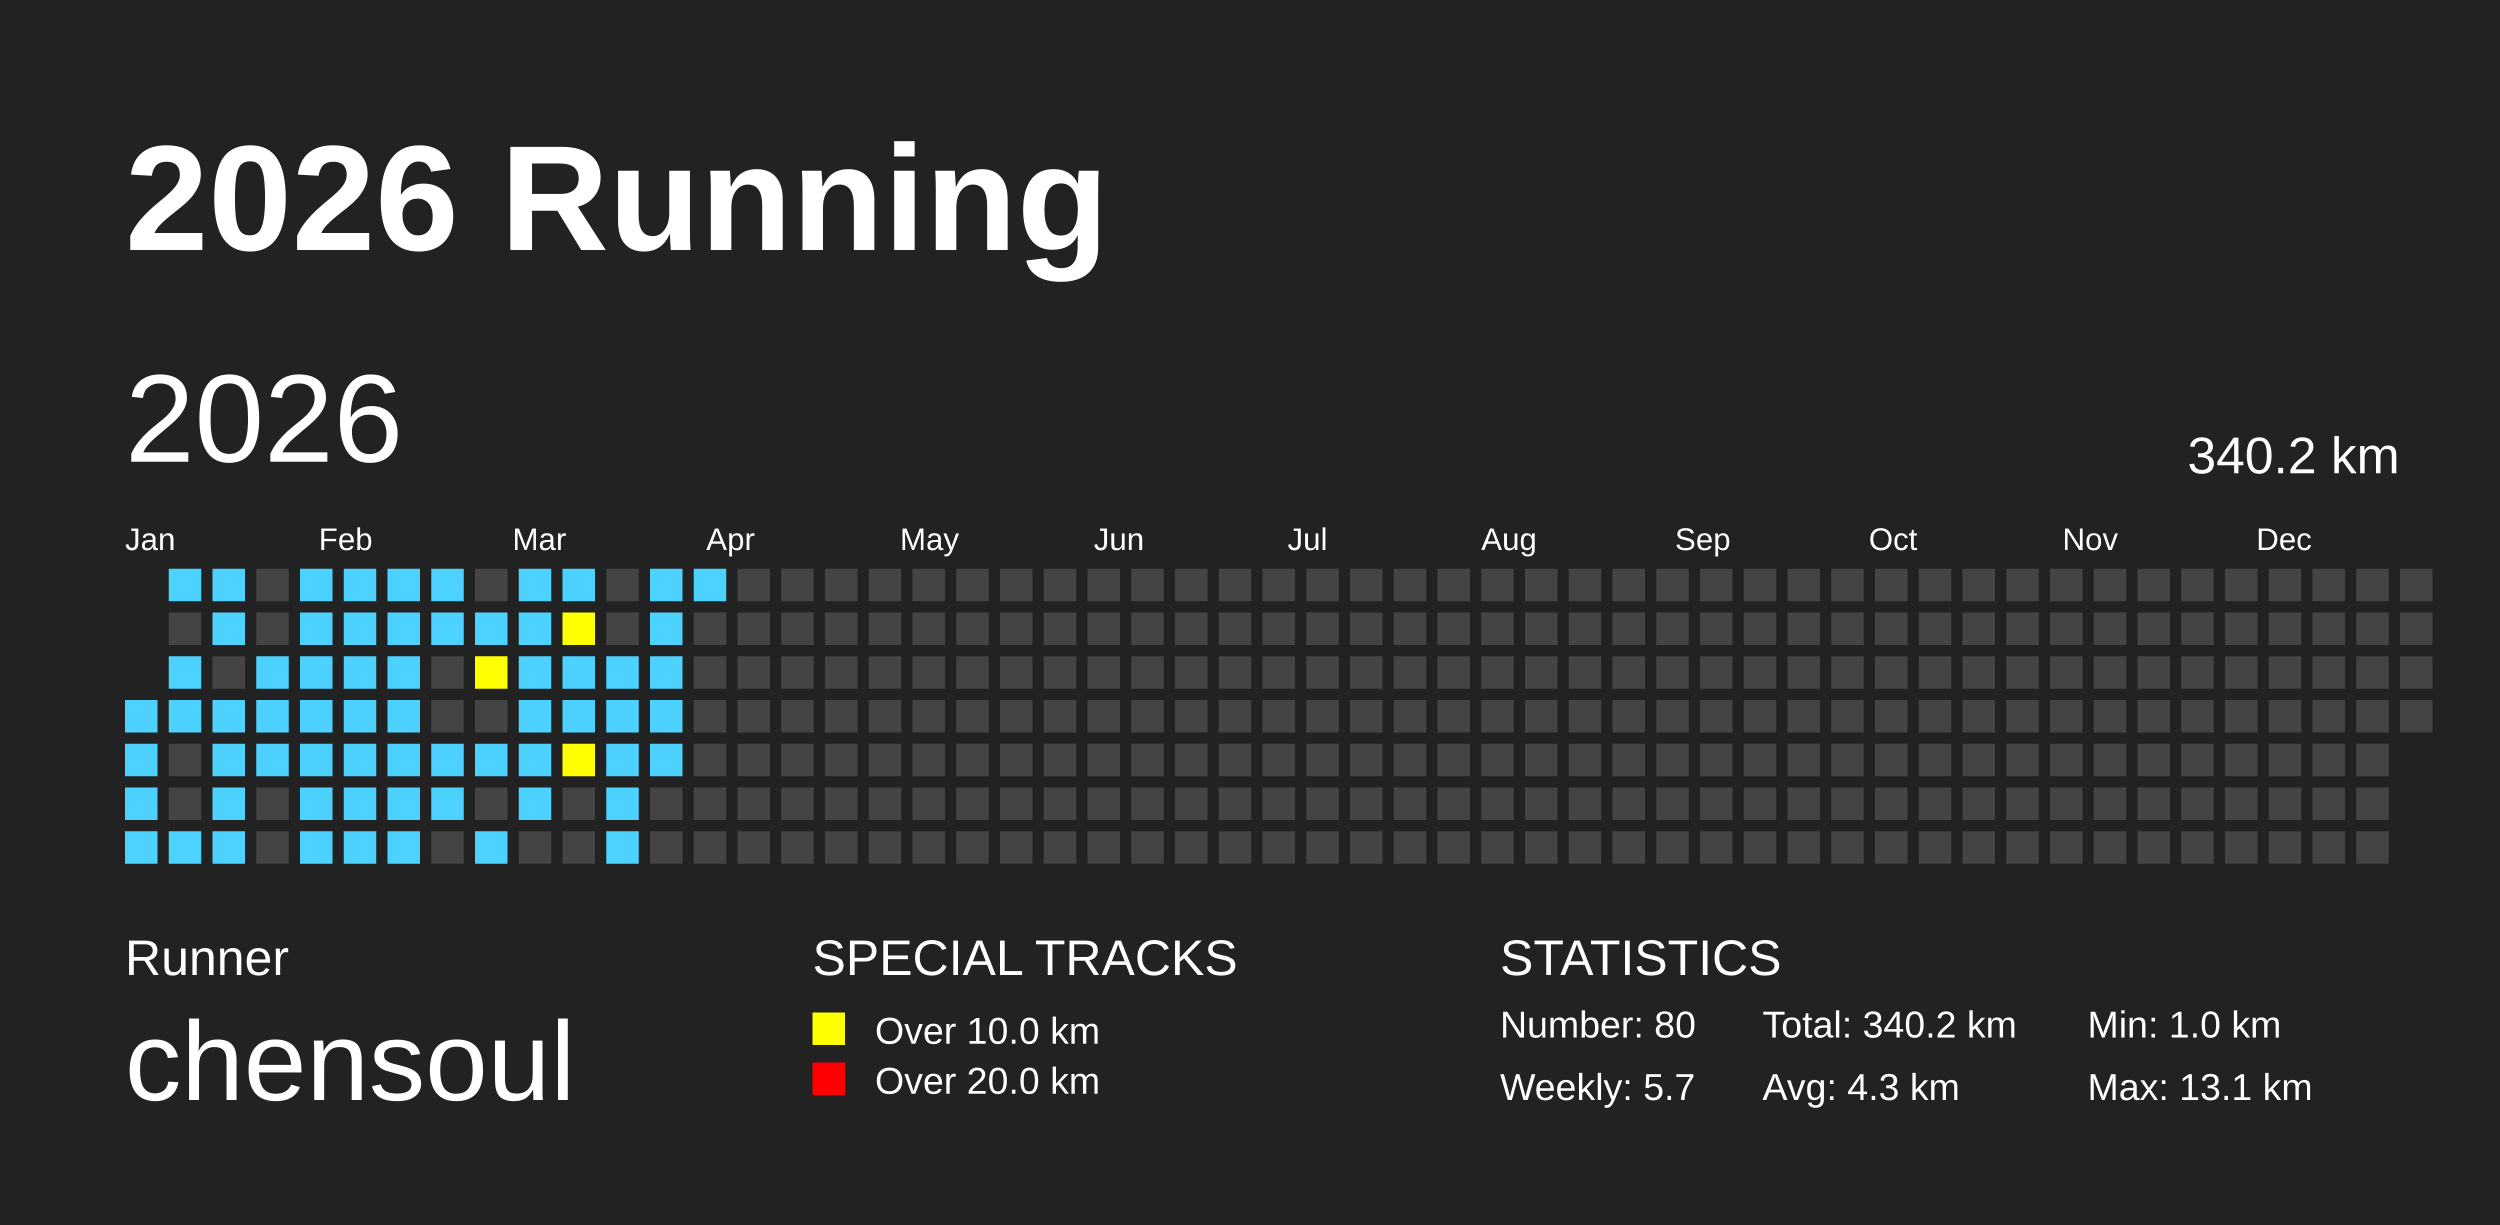
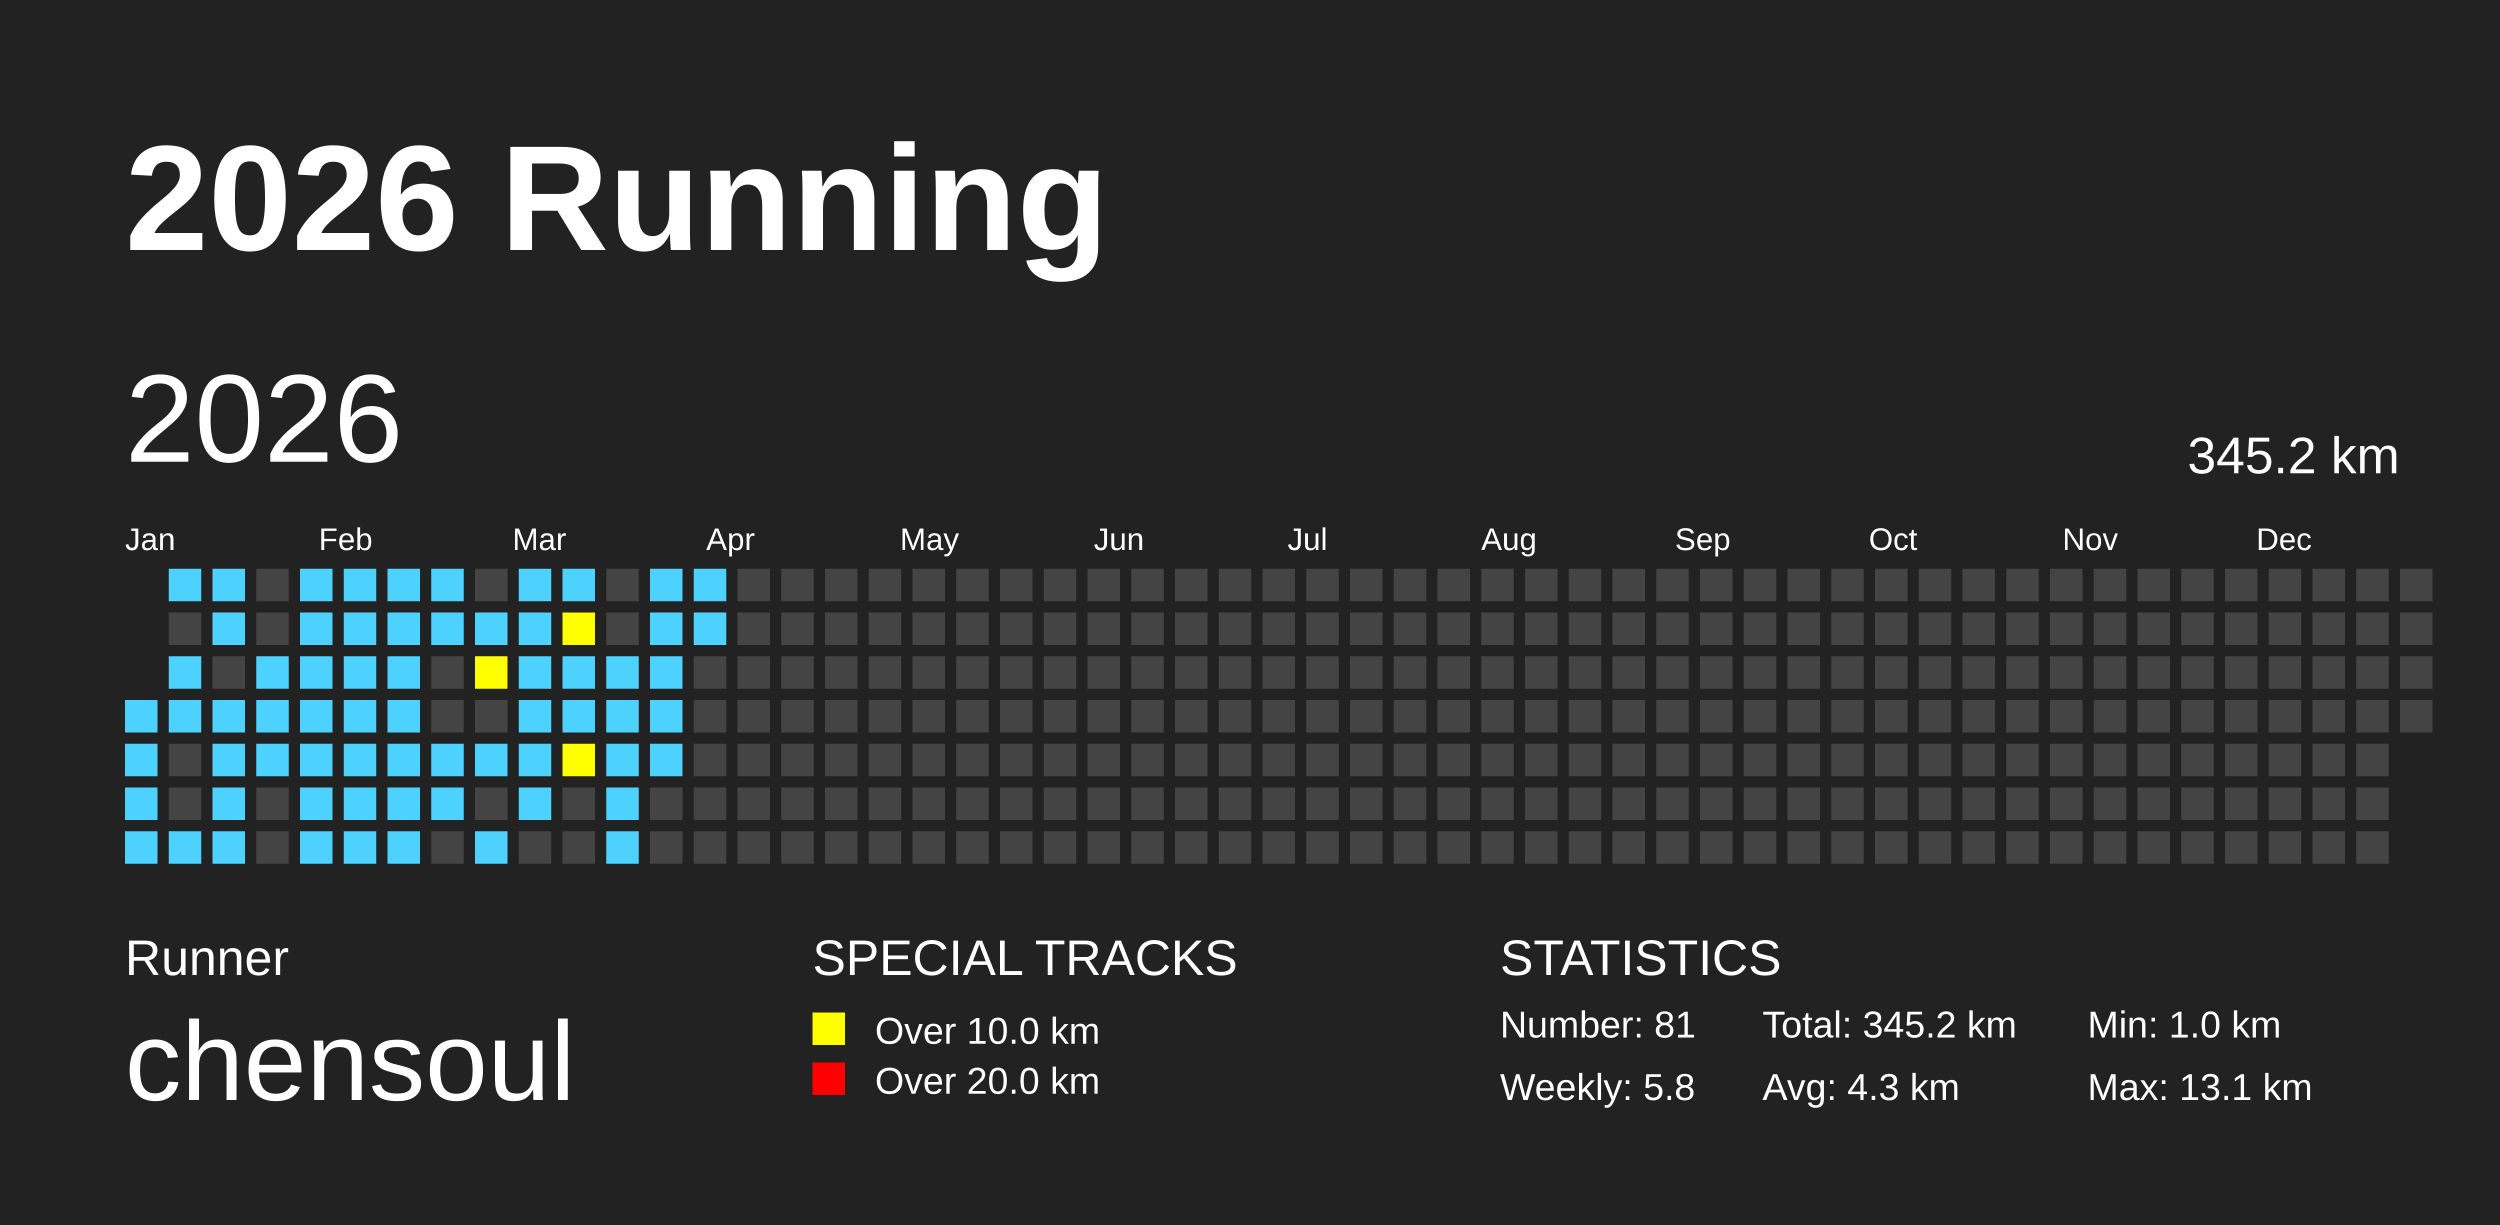
<svg xmlns="http://www.w3.org/2000/svg" baseProfile="full" height="98mm" version="1.1" viewBox="0,0,200,98" width="200mm">
  <defs />
  <rect fill="#222222" height="98" width="200" x="0" y="0" />
  <text fill="#FFFFFF" style="font-size:12px; font-family:Arial; font-weight:bold;" x="10" y="20">2026 Running</text>
  <text fill="#FFFFFF" style="font-size:4px; font-family:Arial" x="10" y="78">Runner</text>
  <text fill="#FFFFFF" style="font-size:9px; font-family:Arial" x="10" y="88">chensoul</text>
  <text fill="#FFFFFF" style="font-size:4px; font-family:Arial" x="65" y="78">SPECIAL TRACKS</text>
  <rect fill="yellow" height="2.6" width="2.6" x="65" y="81" />
  <text fill="#FFFFFF" style="font-size:3px; font-family:Arial" x="70" y="83.5">Over 10.0 km</text>
  <rect fill="red" height="2.6" width="2.6" x="65" y="85" />
  <text fill="#FFFFFF" style="font-size:3px; font-family:Arial" x="70" y="87.5">Over 20.0 km</text>
  <text fill="#FFFFFF" style="font-size:4px; font-family:Arial" x="120" y="78">STATISTICS</text>
-   <text fill="#FFFFFF" style="font-size:3px; font-family:Arial" x="120" y="83">Number: 80</text>
-   <text fill="#FFFFFF" style="font-size:3px; font-family:Arial" x="120" y="88">Weekly: 5.7</text>
-   <text fill="#FFFFFF" style="font-size:3px; font-family:Arial" x="141" y="83">Total: 340.2 km</text>
+   <text fill="#FFFFFF" style="font-size:3px; font-family:Arial" x="120" y="83">Number: 81</text>
+   <text fill="#FFFFFF" style="font-size:3px; font-family:Arial" x="120" y="88">Weekly: 5.8</text>
+   <text fill="#FFFFFF" style="font-size:3px; font-family:Arial" x="141" y="83">Total: 345.2 km</text>
  <text fill="#FFFFFF" style="font-size:3px; font-family:Arial" x="141" y="88">Avg: 4.3 km</text>
  <text fill="#FFFFFF" style="font-size:3px; font-family:Arial" x="167" y="83">Min: 1.0 km</text>
  <text fill="#FFFFFF" style="font-size:3px; font-family:Arial" x="167" y="88">Max: 13.1 km</text>
  <text dominant-baseline="hanging" fill="#FFFFFF" style="font-size:10.0px; font-family:Arial;" x="10" y="30">2026</text>
-   <text dominant-baseline="hanging" fill="#FFFFFF" style="font-size:4.125px; font-family:Arial;" x="175" y="35">340.2 km</text>
+   <text dominant-baseline="hanging" fill="#FFFFFF" style="font-size:4.125px; font-family:Arial;" x="175" y="35">345.2 km</text>
  <text fill="#FFFFFF" style="font-size:2.5px; font-family:Arial" x="10.0" y="44">Jan</text>
  <text fill="#FFFFFF" style="font-size:2.5px; font-family:Arial" x="25.5" y="44">Feb</text>
  <text fill="#FFFFFF" style="font-size:2.5px; font-family:Arial" x="41.0" y="44">Mar</text>
  <text fill="#FFFFFF" style="font-size:2.5px; font-family:Arial" x="56.5" y="44">Apr</text>
  <text fill="#FFFFFF" style="font-size:2.5px; font-family:Arial" x="72.0" y="44">May</text>
  <text fill="#FFFFFF" style="font-size:2.5px; font-family:Arial" x="87.5" y="44">Jun</text>
  <text fill="#FFFFFF" style="font-size:2.5px; font-family:Arial" x="103.0" y="44">Jul</text>
  <text fill="#FFFFFF" style="font-size:2.5px; font-family:Arial" x="118.5" y="44">Aug</text>
  <text fill="#FFFFFF" style="font-size:2.5px; font-family:Arial" x="134.0" y="44">Sep</text>
  <text fill="#FFFFFF" style="font-size:2.5px; font-family:Arial" x="149.5" y="44">Oct</text>
  <text fill="#FFFFFF" style="font-size:2.5px; font-family:Arial" x="165.0" y="44">Nov</text>
  <text fill="#FFFFFF" style="font-size:2.5px; font-family:Arial" x="180.5" y="44">Dec</text>
  <rect fill="#4DD2FF" height="2.6" width="2.6" x="10.0" y="56.0" />
  <rect fill="#4DD2FF" height="2.6" width="2.6" x="10.0" y="59.5" />
  <rect fill="#4DD2FF" height="2.6" width="2.6" x="10.0" y="63.0" />
  <rect fill="#4DD2FF" height="2.6" width="2.6" x="10.0" y="66.5" />
  <rect fill="#4DD2FF" height="2.6" width="2.6" x="13.5" y="45.5" />
  <rect fill="#444444" height="2.6" width="2.6" x="13.5" y="49.0" />
  <rect fill="#4DD2FF" height="2.6" width="2.6" x="13.5" y="52.5" />
  <rect fill="#4DD2FF" height="2.6" width="2.6" x="13.5" y="56.0" />
  <rect fill="#444444" height="2.6" width="2.6" x="13.5" y="59.5" />
  <rect fill="#444444" height="2.6" width="2.6" x="13.5" y="63.0" />
  <rect fill="#4DD2FF" height="2.6" width="2.6" x="13.5" y="66.5" />
  <rect fill="#4DD2FF" height="2.6" width="2.6" x="17.0" y="45.5" />
  <rect fill="#4DD2FF" height="2.6" width="2.6" x="17.0" y="49.0" />
  <rect fill="#444444" height="2.6" width="2.6" x="17.0" y="52.5" />
  <rect fill="#4DD2FF" height="2.6" width="2.6" x="17.0" y="56.0" />
  <rect fill="#4DD2FF" height="2.6" width="2.6" x="17.0" y="59.5" />
  <rect fill="#4DD2FF" height="2.6" width="2.6" x="17.0" y="63.0" />
  <rect fill="#4DD2FF" height="2.6" width="2.6" x="17.0" y="66.5" />
  <rect fill="#444444" height="2.6" width="2.6" x="20.5" y="45.5" />
  <rect fill="#444444" height="2.6" width="2.6" x="20.5" y="49.0" />
  <rect fill="#4DD2FF" height="2.6" width="2.6" x="20.5" y="52.5" />
  <rect fill="#4DD2FF" height="2.6" width="2.6" x="20.5" y="56.0" />
  <rect fill="#4DD2FF" height="2.6" width="2.6" x="20.5" y="59.5" />
  <rect fill="#444444" height="2.6" width="2.6" x="20.5" y="63.0" />
  <rect fill="#444444" height="2.6" width="2.6" x="20.5" y="66.5" />
  <rect fill="#4DD2FF" height="2.6" width="2.6" x="24.0" y="45.5" />
  <rect fill="#4DD2FF" height="2.6" width="2.6" x="24.0" y="49.0" />
  <rect fill="#4DD2FF" height="2.6" width="2.6" x="24.0" y="52.5" />
  <rect fill="#4DD2FF" height="2.6" width="2.6" x="24.0" y="56.0" />
  <rect fill="#4DD2FF" height="2.6" width="2.6" x="24.0" y="59.5" />
  <rect fill="#4DD2FF" height="2.6" width="2.6" x="24.0" y="63.0" />
  <rect fill="#4DD2FF" height="2.6" width="2.6" x="24.0" y="66.5" />
  <rect fill="#4DD2FF" height="2.6" width="2.6" x="27.5" y="45.5" />
  <rect fill="#4DD2FF" height="2.6" width="2.6" x="27.5" y="49.0" />
  <rect fill="#4DD2FF" height="2.6" width="2.6" x="27.5" y="52.5" />
  <rect fill="#4DD2FF" height="2.6" width="2.6" x="27.5" y="56.0" />
  <rect fill="#4DD2FF" height="2.6" width="2.6" x="27.5" y="59.5" />
  <rect fill="#4DD2FF" height="2.6" width="2.6" x="27.5" y="63.0" />
  <rect fill="#4DD2FF" height="2.6" width="2.6" x="27.5" y="66.5" />
  <rect fill="#4DD2FF" height="2.6" width="2.6" x="31.0" y="45.5" />
  <rect fill="#4DD2FF" height="2.6" width="2.6" x="31.0" y="49.0" />
  <rect fill="#4DD2FF" height="2.6" width="2.6" x="31.0" y="52.5" />
  <rect fill="#4DD2FF" height="2.6" width="2.6" x="31.0" y="56.0" />
  <rect fill="#4DD2FF" height="2.6" width="2.6" x="31.0" y="59.5" />
  <rect fill="#4DD2FF" height="2.6" width="2.6" x="31.0" y="63.0" />
  <rect fill="#4DD2FF" height="2.6" width="2.6" x="31.0" y="66.5" />
  <rect fill="#4DD2FF" height="2.6" width="2.6" x="34.5" y="45.5" />
  <rect fill="#4DD2FF" height="2.6" width="2.6" x="34.5" y="49.0" />
  <rect fill="#444444" height="2.6" width="2.6" x="34.5" y="52.5" />
  <rect fill="#444444" height="2.6" width="2.6" x="34.5" y="56.0" />
  <rect fill="#4DD2FF" height="2.6" width="2.6" x="34.5" y="59.5" />
  <rect fill="#4DD2FF" height="2.6" width="2.6" x="34.5" y="63.0" />
  <rect fill="#444444" height="2.6" width="2.6" x="34.5" y="66.5" />
  <rect fill="#444444" height="2.6" width="2.6" x="38.0" y="45.5" />
  <rect fill="#4DD2FF" height="2.6" width="2.6" x="38.0" y="49.0" />
  <rect fill="yellow" height="2.6" width="2.6" x="38.0" y="52.5" />
  <rect fill="#444444" height="2.6" width="2.6" x="38.0" y="56.0" />
  <rect fill="#4DD2FF" height="2.6" width="2.6" x="38.0" y="59.5" />
  <rect fill="#444444" height="2.6" width="2.6" x="38.0" y="63.0" />
  <rect fill="#4DD2FF" height="2.6" width="2.6" x="38.0" y="66.5" />
  <rect fill="#4DD2FF" height="2.6" width="2.6" x="41.5" y="45.5" />
  <rect fill="#4DD2FF" height="2.6" width="2.6" x="41.5" y="49.0" />
  <rect fill="#4DD2FF" height="2.6" width="2.6" x="41.5" y="52.5" />
  <rect fill="#4DD2FF" height="2.6" width="2.6" x="41.5" y="56.0" />
  <rect fill="#4DD2FF" height="2.6" width="2.6" x="41.5" y="59.5" />
  <rect fill="#4DD2FF" height="2.6" width="2.6" x="41.5" y="63.0" />
  <rect fill="#444444" height="2.6" width="2.6" x="41.5" y="66.5" />
  <rect fill="#4DD2FF" height="2.6" width="2.6" x="45.0" y="45.5" />
  <rect fill="yellow" height="2.6" width="2.6" x="45.0" y="49.0" />
  <rect fill="#4DD2FF" height="2.6" width="2.6" x="45.0" y="52.5" />
  <rect fill="#4DD2FF" height="2.6" width="2.6" x="45.0" y="56.0" />
  <rect fill="yellow" height="2.6" width="2.6" x="45.0" y="59.5" />
  <rect fill="#444444" height="2.6" width="2.6" x="45.0" y="63.0" />
  <rect fill="#444444" height="2.6" width="2.6" x="45.0" y="66.5" />
  <rect fill="#444444" height="2.6" width="2.6" x="48.5" y="45.5" />
  <rect fill="#444444" height="2.6" width="2.6" x="48.5" y="49.0" />
  <rect fill="#4DD2FF" height="2.6" width="2.6" x="48.5" y="52.5" />
  <rect fill="#4DD2FF" height="2.6" width="2.6" x="48.5" y="56.0" />
  <rect fill="#4DD2FF" height="2.6" width="2.6" x="48.5" y="59.5" />
  <rect fill="#4DD2FF" height="2.6" width="2.6" x="48.5" y="63.0" />
  <rect fill="#4DD2FF" height="2.6" width="2.6" x="48.5" y="66.5" />
  <rect fill="#4DD2FF" height="2.6" width="2.6" x="52.0" y="45.5" />
  <rect fill="#4DD2FF" height="2.6" width="2.6" x="52.0" y="49.0" />
  <rect fill="#4DD2FF" height="2.6" width="2.6" x="52.0" y="52.5" />
  <rect fill="#4DD2FF" height="2.6" width="2.6" x="52.0" y="56.0" />
  <rect fill="#4DD2FF" height="2.6" width="2.6" x="52.0" y="59.5" />
  <rect fill="#444444" height="2.6" width="2.6" x="52.0" y="63.0" />
  <rect fill="#444444" height="2.6" width="2.6" x="52.0" y="66.5" />
  <rect fill="#4DD2FF" height="2.6" width="2.6" x="55.5" y="45.5" />
-   <rect fill="#444444" height="2.6" width="2.6" x="55.5" y="49.0" />
+   <rect fill="#4DD2FF" height="2.6" width="2.6" x="55.5" y="49.0" />
  <rect fill="#444444" height="2.6" width="2.6" x="55.5" y="52.5" />
  <rect fill="#444444" height="2.6" width="2.6" x="55.5" y="56.0" />
  <rect fill="#444444" height="2.6" width="2.6" x="55.5" y="59.5" />
  <rect fill="#444444" height="2.6" width="2.6" x="55.5" y="63.0" />
  <rect fill="#444444" height="2.6" width="2.6" x="55.5" y="66.5" />
  <rect fill="#444444" height="2.6" width="2.6" x="59.0" y="45.5" />
  <rect fill="#444444" height="2.6" width="2.6" x="59.0" y="49.0" />
  <rect fill="#444444" height="2.6" width="2.6" x="59.0" y="52.5" />
  <rect fill="#444444" height="2.6" width="2.6" x="59.0" y="56.0" />
  <rect fill="#444444" height="2.6" width="2.6" x="59.0" y="59.5" />
  <rect fill="#444444" height="2.6" width="2.6" x="59.0" y="63.0" />
  <rect fill="#444444" height="2.6" width="2.6" x="59.0" y="66.5" />
  <rect fill="#444444" height="2.6" width="2.6" x="62.5" y="45.5" />
  <rect fill="#444444" height="2.6" width="2.6" x="62.5" y="49.0" />
  <rect fill="#444444" height="2.6" width="2.6" x="62.5" y="52.5" />
  <rect fill="#444444" height="2.6" width="2.6" x="62.5" y="56.0" />
  <rect fill="#444444" height="2.6" width="2.6" x="62.5" y="59.5" />
  <rect fill="#444444" height="2.6" width="2.6" x="62.5" y="63.0" />
  <rect fill="#444444" height="2.6" width="2.6" x="62.5" y="66.5" />
  <rect fill="#444444" height="2.6" width="2.6" x="66.0" y="45.5" />
  <rect fill="#444444" height="2.6" width="2.6" x="66.0" y="49.0" />
  <rect fill="#444444" height="2.6" width="2.6" x="66.0" y="52.5" />
  <rect fill="#444444" height="2.6" width="2.6" x="66.0" y="56.0" />
  <rect fill="#444444" height="2.6" width="2.6" x="66.0" y="59.5" />
  <rect fill="#444444" height="2.6" width="2.6" x="66.0" y="63.0" />
  <rect fill="#444444" height="2.6" width="2.6" x="66.0" y="66.5" />
  <rect fill="#444444" height="2.6" width="2.6" x="69.5" y="45.5" />
  <rect fill="#444444" height="2.6" width="2.6" x="69.5" y="49.0" />
  <rect fill="#444444" height="2.6" width="2.6" x="69.5" y="52.5" />
  <rect fill="#444444" height="2.6" width="2.6" x="69.5" y="56.0" />
  <rect fill="#444444" height="2.6" width="2.6" x="69.5" y="59.5" />
  <rect fill="#444444" height="2.6" width="2.6" x="69.5" y="63.0" />
  <rect fill="#444444" height="2.6" width="2.6" x="69.5" y="66.5" />
  <rect fill="#444444" height="2.6" width="2.6" x="73.0" y="45.5" />
  <rect fill="#444444" height="2.6" width="2.6" x="73.0" y="49.0" />
  <rect fill="#444444" height="2.6" width="2.6" x="73.0" y="52.5" />
  <rect fill="#444444" height="2.6" width="2.6" x="73.0" y="56.0" />
  <rect fill="#444444" height="2.6" width="2.6" x="73.0" y="59.5" />
  <rect fill="#444444" height="2.6" width="2.6" x="73.0" y="63.0" />
  <rect fill="#444444" height="2.6" width="2.6" x="73.0" y="66.5" />
  <rect fill="#444444" height="2.6" width="2.6" x="76.5" y="45.5" />
  <rect fill="#444444" height="2.6" width="2.6" x="76.5" y="49.0" />
  <rect fill="#444444" height="2.6" width="2.6" x="76.5" y="52.5" />
  <rect fill="#444444" height="2.6" width="2.6" x="76.5" y="56.0" />
  <rect fill="#444444" height="2.6" width="2.6" x="76.5" y="59.5" />
  <rect fill="#444444" height="2.6" width="2.6" x="76.5" y="63.0" />
  <rect fill="#444444" height="2.6" width="2.6" x="76.5" y="66.5" />
  <rect fill="#444444" height="2.6" width="2.6" x="80.0" y="45.5" />
  <rect fill="#444444" height="2.6" width="2.6" x="80.0" y="49.0" />
  <rect fill="#444444" height="2.6" width="2.6" x="80.0" y="52.5" />
  <rect fill="#444444" height="2.6" width="2.6" x="80.0" y="56.0" />
  <rect fill="#444444" height="2.6" width="2.6" x="80.0" y="59.5" />
  <rect fill="#444444" height="2.6" width="2.6" x="80.0" y="63.0" />
  <rect fill="#444444" height="2.6" width="2.6" x="80.0" y="66.5" />
  <rect fill="#444444" height="2.6" width="2.6" x="83.5" y="45.5" />
  <rect fill="#444444" height="2.6" width="2.6" x="83.5" y="49.0" />
  <rect fill="#444444" height="2.6" width="2.6" x="83.5" y="52.5" />
  <rect fill="#444444" height="2.6" width="2.6" x="83.5" y="56.0" />
  <rect fill="#444444" height="2.6" width="2.6" x="83.5" y="59.5" />
  <rect fill="#444444" height="2.6" width="2.6" x="83.5" y="63.0" />
  <rect fill="#444444" height="2.6" width="2.6" x="83.5" y="66.5" />
  <rect fill="#444444" height="2.6" width="2.6" x="87.0" y="45.5" />
  <rect fill="#444444" height="2.6" width="2.6" x="87.0" y="49.0" />
  <rect fill="#444444" height="2.6" width="2.6" x="87.0" y="52.5" />
  <rect fill="#444444" height="2.6" width="2.6" x="87.0" y="56.0" />
  <rect fill="#444444" height="2.6" width="2.6" x="87.0" y="59.5" />
  <rect fill="#444444" height="2.6" width="2.6" x="87.0" y="63.0" />
  <rect fill="#444444" height="2.6" width="2.6" x="87.0" y="66.5" />
  <rect fill="#444444" height="2.6" width="2.6" x="90.5" y="45.5" />
  <rect fill="#444444" height="2.6" width="2.6" x="90.5" y="49.0" />
  <rect fill="#444444" height="2.6" width="2.6" x="90.5" y="52.5" />
  <rect fill="#444444" height="2.6" width="2.6" x="90.5" y="56.0" />
  <rect fill="#444444" height="2.6" width="2.6" x="90.5" y="59.5" />
  <rect fill="#444444" height="2.6" width="2.6" x="90.5" y="63.0" />
  <rect fill="#444444" height="2.6" width="2.6" x="90.5" y="66.5" />
  <rect fill="#444444" height="2.6" width="2.6" x="94.0" y="45.5" />
  <rect fill="#444444" height="2.6" width="2.6" x="94.0" y="49.0" />
  <rect fill="#444444" height="2.6" width="2.6" x="94.0" y="52.5" />
  <rect fill="#444444" height="2.6" width="2.6" x="94.0" y="56.0" />
  <rect fill="#444444" height="2.6" width="2.6" x="94.0" y="59.5" />
  <rect fill="#444444" height="2.6" width="2.6" x="94.0" y="63.0" />
  <rect fill="#444444" height="2.6" width="2.6" x="94.0" y="66.5" />
  <rect fill="#444444" height="2.6" width="2.6" x="97.5" y="45.5" />
  <rect fill="#444444" height="2.6" width="2.6" x="97.5" y="49.0" />
  <rect fill="#444444" height="2.6" width="2.6" x="97.5" y="52.5" />
  <rect fill="#444444" height="2.6" width="2.6" x="97.5" y="56.0" />
  <rect fill="#444444" height="2.6" width="2.6" x="97.5" y="59.5" />
  <rect fill="#444444" height="2.6" width="2.6" x="97.5" y="63.0" />
  <rect fill="#444444" height="2.6" width="2.6" x="97.5" y="66.5" />
  <rect fill="#444444" height="2.6" width="2.6" x="101.0" y="45.5" />
  <rect fill="#444444" height="2.6" width="2.6" x="101.0" y="49.0" />
  <rect fill="#444444" height="2.6" width="2.6" x="101.0" y="52.5" />
  <rect fill="#444444" height="2.6" width="2.6" x="101.0" y="56.0" />
  <rect fill="#444444" height="2.6" width="2.6" x="101.0" y="59.5" />
  <rect fill="#444444" height="2.6" width="2.6" x="101.0" y="63.0" />
  <rect fill="#444444" height="2.6" width="2.6" x="101.0" y="66.5" />
  <rect fill="#444444" height="2.6" width="2.6" x="104.5" y="45.5" />
  <rect fill="#444444" height="2.6" width="2.6" x="104.5" y="49.0" />
  <rect fill="#444444" height="2.6" width="2.6" x="104.5" y="52.5" />
  <rect fill="#444444" height="2.6" width="2.6" x="104.5" y="56.0" />
  <rect fill="#444444" height="2.6" width="2.6" x="104.5" y="59.5" />
  <rect fill="#444444" height="2.6" width="2.6" x="104.5" y="63.0" />
  <rect fill="#444444" height="2.6" width="2.6" x="104.5" y="66.5" />
  <rect fill="#444444" height="2.6" width="2.6" x="108.0" y="45.5" />
  <rect fill="#444444" height="2.6" width="2.6" x="108.0" y="49.0" />
  <rect fill="#444444" height="2.6" width="2.6" x="108.0" y="52.5" />
  <rect fill="#444444" height="2.6" width="2.6" x="108.0" y="56.0" />
  <rect fill="#444444" height="2.6" width="2.6" x="108.0" y="59.5" />
  <rect fill="#444444" height="2.6" width="2.6" x="108.0" y="63.0" />
  <rect fill="#444444" height="2.6" width="2.6" x="108.0" y="66.5" />
  <rect fill="#444444" height="2.6" width="2.6" x="111.5" y="45.5" />
  <rect fill="#444444" height="2.6" width="2.6" x="111.5" y="49.0" />
  <rect fill="#444444" height="2.6" width="2.6" x="111.5" y="52.5" />
  <rect fill="#444444" height="2.6" width="2.6" x="111.5" y="56.0" />
  <rect fill="#444444" height="2.6" width="2.6" x="111.5" y="59.5" />
  <rect fill="#444444" height="2.6" width="2.6" x="111.5" y="63.0" />
  <rect fill="#444444" height="2.6" width="2.6" x="111.5" y="66.5" />
  <rect fill="#444444" height="2.6" width="2.6" x="115.0" y="45.5" />
  <rect fill="#444444" height="2.6" width="2.6" x="115.0" y="49.0" />
  <rect fill="#444444" height="2.6" width="2.6" x="115.0" y="52.5" />
  <rect fill="#444444" height="2.6" width="2.6" x="115.0" y="56.0" />
  <rect fill="#444444" height="2.6" width="2.6" x="115.0" y="59.5" />
  <rect fill="#444444" height="2.6" width="2.6" x="115.0" y="63.0" />
  <rect fill="#444444" height="2.6" width="2.6" x="115.0" y="66.5" />
  <rect fill="#444444" height="2.6" width="2.6" x="118.5" y="45.5" />
  <rect fill="#444444" height="2.6" width="2.6" x="118.5" y="49.0" />
  <rect fill="#444444" height="2.6" width="2.6" x="118.5" y="52.5" />
  <rect fill="#444444" height="2.6" width="2.6" x="118.5" y="56.0" />
  <rect fill="#444444" height="2.6" width="2.6" x="118.5" y="59.5" />
  <rect fill="#444444" height="2.6" width="2.6" x="118.5" y="63.0" />
  <rect fill="#444444" height="2.6" width="2.6" x="118.5" y="66.5" />
  <rect fill="#444444" height="2.6" width="2.6" x="122.0" y="45.5" />
  <rect fill="#444444" height="2.6" width="2.6" x="122.0" y="49.0" />
  <rect fill="#444444" height="2.6" width="2.6" x="122.0" y="52.5" />
  <rect fill="#444444" height="2.6" width="2.6" x="122.0" y="56.0" />
  <rect fill="#444444" height="2.6" width="2.6" x="122.0" y="59.5" />
  <rect fill="#444444" height="2.6" width="2.6" x="122.0" y="63.0" />
  <rect fill="#444444" height="2.6" width="2.6" x="122.0" y="66.5" />
  <rect fill="#444444" height="2.6" width="2.6" x="125.5" y="45.5" />
  <rect fill="#444444" height="2.6" width="2.6" x="125.5" y="49.0" />
  <rect fill="#444444" height="2.6" width="2.6" x="125.5" y="52.5" />
  <rect fill="#444444" height="2.6" width="2.6" x="125.5" y="56.0" />
  <rect fill="#444444" height="2.6" width="2.6" x="125.5" y="59.5" />
  <rect fill="#444444" height="2.6" width="2.6" x="125.5" y="63.0" />
  <rect fill="#444444" height="2.6" width="2.6" x="125.5" y="66.5" />
  <rect fill="#444444" height="2.6" width="2.6" x="129.0" y="45.5" />
  <rect fill="#444444" height="2.6" width="2.6" x="129.0" y="49.0" />
  <rect fill="#444444" height="2.6" width="2.6" x="129.0" y="52.5" />
  <rect fill="#444444" height="2.6" width="2.6" x="129.0" y="56.0" />
  <rect fill="#444444" height="2.6" width="2.6" x="129.0" y="59.5" />
  <rect fill="#444444" height="2.6" width="2.6" x="129.0" y="63.0" />
  <rect fill="#444444" height="2.6" width="2.6" x="129.0" y="66.5" />
  <rect fill="#444444" height="2.6" width="2.6" x="132.5" y="45.5" />
  <rect fill="#444444" height="2.6" width="2.6" x="132.5" y="49.0" />
  <rect fill="#444444" height="2.6" width="2.6" x="132.5" y="52.5" />
  <rect fill="#444444" height="2.6" width="2.6" x="132.5" y="56.0" />
  <rect fill="#444444" height="2.6" width="2.6" x="132.5" y="59.5" />
  <rect fill="#444444" height="2.6" width="2.6" x="132.5" y="63.0" />
  <rect fill="#444444" height="2.6" width="2.6" x="132.5" y="66.5" />
  <rect fill="#444444" height="2.6" width="2.6" x="136.0" y="45.5" />
  <rect fill="#444444" height="2.6" width="2.6" x="136.0" y="49.0" />
  <rect fill="#444444" height="2.6" width="2.6" x="136.0" y="52.5" />
  <rect fill="#444444" height="2.6" width="2.6" x="136.0" y="56.0" />
  <rect fill="#444444" height="2.6" width="2.6" x="136.0" y="59.5" />
  <rect fill="#444444" height="2.6" width="2.6" x="136.0" y="63.0" />
  <rect fill="#444444" height="2.6" width="2.6" x="136.0" y="66.5" />
  <rect fill="#444444" height="2.6" width="2.6" x="139.5" y="45.5" />
  <rect fill="#444444" height="2.6" width="2.6" x="139.5" y="49.0" />
  <rect fill="#444444" height="2.6" width="2.6" x="139.5" y="52.5" />
  <rect fill="#444444" height="2.6" width="2.6" x="139.5" y="56.0" />
  <rect fill="#444444" height="2.6" width="2.6" x="139.5" y="59.5" />
  <rect fill="#444444" height="2.6" width="2.6" x="139.5" y="63.0" />
  <rect fill="#444444" height="2.6" width="2.6" x="139.5" y="66.5" />
  <rect fill="#444444" height="2.6" width="2.6" x="143.0" y="45.5" />
  <rect fill="#444444" height="2.6" width="2.6" x="143.0" y="49.0" />
  <rect fill="#444444" height="2.6" width="2.6" x="143.0" y="52.5" />
  <rect fill="#444444" height="2.6" width="2.6" x="143.0" y="56.0" />
  <rect fill="#444444" height="2.6" width="2.6" x="143.0" y="59.5" />
  <rect fill="#444444" height="2.6" width="2.6" x="143.0" y="63.0" />
  <rect fill="#444444" height="2.6" width="2.6" x="143.0" y="66.5" />
  <rect fill="#444444" height="2.6" width="2.6" x="146.5" y="45.5" />
  <rect fill="#444444" height="2.6" width="2.6" x="146.5" y="49.0" />
  <rect fill="#444444" height="2.6" width="2.6" x="146.5" y="52.5" />
  <rect fill="#444444" height="2.6" width="2.6" x="146.5" y="56.0" />
  <rect fill="#444444" height="2.6" width="2.6" x="146.5" y="59.5" />
  <rect fill="#444444" height="2.6" width="2.6" x="146.5" y="63.0" />
  <rect fill="#444444" height="2.6" width="2.6" x="146.5" y="66.5" />
  <rect fill="#444444" height="2.6" width="2.6" x="150.0" y="45.5" />
  <rect fill="#444444" height="2.6" width="2.6" x="150.0" y="49.0" />
  <rect fill="#444444" height="2.6" width="2.6" x="150.0" y="52.5" />
  <rect fill="#444444" height="2.6" width="2.6" x="150.0" y="56.0" />
  <rect fill="#444444" height="2.6" width="2.6" x="150.0" y="59.5" />
  <rect fill="#444444" height="2.6" width="2.6" x="150.0" y="63.0" />
  <rect fill="#444444" height="2.6" width="2.6" x="150.0" y="66.5" />
  <rect fill="#444444" height="2.6" width="2.6" x="153.5" y="45.5" />
  <rect fill="#444444" height="2.6" width="2.6" x="153.5" y="49.0" />
  <rect fill="#444444" height="2.6" width="2.6" x="153.5" y="52.5" />
  <rect fill="#444444" height="2.6" width="2.6" x="153.5" y="56.0" />
  <rect fill="#444444" height="2.6" width="2.6" x="153.5" y="59.5" />
  <rect fill="#444444" height="2.6" width="2.6" x="153.5" y="63.0" />
  <rect fill="#444444" height="2.6" width="2.6" x="153.5" y="66.5" />
  <rect fill="#444444" height="2.6" width="2.6" x="157.0" y="45.5" />
  <rect fill="#444444" height="2.6" width="2.6" x="157.0" y="49.0" />
  <rect fill="#444444" height="2.6" width="2.6" x="157.0" y="52.5" />
  <rect fill="#444444" height="2.6" width="2.6" x="157.0" y="56.0" />
  <rect fill="#444444" height="2.6" width="2.6" x="157.0" y="59.5" />
  <rect fill="#444444" height="2.6" width="2.6" x="157.0" y="63.0" />
  <rect fill="#444444" height="2.6" width="2.6" x="157.0" y="66.5" />
  <rect fill="#444444" height="2.6" width="2.6" x="160.5" y="45.5" />
  <rect fill="#444444" height="2.6" width="2.6" x="160.5" y="49.0" />
  <rect fill="#444444" height="2.6" width="2.6" x="160.5" y="52.5" />
  <rect fill="#444444" height="2.6" width="2.6" x="160.5" y="56.0" />
  <rect fill="#444444" height="2.6" width="2.6" x="160.5" y="59.5" />
  <rect fill="#444444" height="2.6" width="2.6" x="160.5" y="63.0" />
  <rect fill="#444444" height="2.6" width="2.6" x="160.5" y="66.5" />
  <rect fill="#444444" height="2.6" width="2.6" x="164.0" y="45.5" />
  <rect fill="#444444" height="2.6" width="2.6" x="164.0" y="49.0" />
  <rect fill="#444444" height="2.6" width="2.6" x="164.0" y="52.5" />
  <rect fill="#444444" height="2.6" width="2.6" x="164.0" y="56.0" />
  <rect fill="#444444" height="2.6" width="2.6" x="164.0" y="59.5" />
  <rect fill="#444444" height="2.6" width="2.6" x="164.0" y="63.0" />
  <rect fill="#444444" height="2.6" width="2.6" x="164.0" y="66.5" />
  <rect fill="#444444" height="2.6" width="2.6" x="167.5" y="45.5" />
  <rect fill="#444444" height="2.6" width="2.6" x="167.5" y="49.0" />
  <rect fill="#444444" height="2.6" width="2.6" x="167.5" y="52.5" />
  <rect fill="#444444" height="2.6" width="2.6" x="167.5" y="56.0" />
  <rect fill="#444444" height="2.6" width="2.6" x="167.5" y="59.5" />
  <rect fill="#444444" height="2.6" width="2.6" x="167.5" y="63.0" />
  <rect fill="#444444" height="2.6" width="2.6" x="167.5" y="66.5" />
  <rect fill="#444444" height="2.6" width="2.6" x="171.0" y="45.5" />
  <rect fill="#444444" height="2.6" width="2.6" x="171.0" y="49.0" />
  <rect fill="#444444" height="2.6" width="2.6" x="171.0" y="52.5" />
  <rect fill="#444444" height="2.6" width="2.6" x="171.0" y="56.0" />
  <rect fill="#444444" height="2.6" width="2.6" x="171.0" y="59.5" />
  <rect fill="#444444" height="2.6" width="2.6" x="171.0" y="63.0" />
  <rect fill="#444444" height="2.6" width="2.6" x="171.0" y="66.5" />
  <rect fill="#444444" height="2.6" width="2.6" x="174.5" y="45.5" />
  <rect fill="#444444" height="2.6" width="2.6" x="174.5" y="49.0" />
  <rect fill="#444444" height="2.6" width="2.6" x="174.5" y="52.5" />
  <rect fill="#444444" height="2.6" width="2.6" x="174.5" y="56.0" />
  <rect fill="#444444" height="2.6" width="2.6" x="174.5" y="59.5" />
  <rect fill="#444444" height="2.6" width="2.6" x="174.5" y="63.0" />
  <rect fill="#444444" height="2.6" width="2.6" x="174.5" y="66.5" />
  <rect fill="#444444" height="2.6" width="2.6" x="178.0" y="45.5" />
  <rect fill="#444444" height="2.6" width="2.6" x="178.0" y="49.0" />
  <rect fill="#444444" height="2.6" width="2.6" x="178.0" y="52.5" />
  <rect fill="#444444" height="2.6" width="2.6" x="178.0" y="56.0" />
  <rect fill="#444444" height="2.6" width="2.6" x="178.0" y="59.5" />
  <rect fill="#444444" height="2.6" width="2.6" x="178.0" y="63.0" />
  <rect fill="#444444" height="2.6" width="2.6" x="178.0" y="66.5" />
  <rect fill="#444444" height="2.6" width="2.6" x="181.5" y="45.5" />
  <rect fill="#444444" height="2.6" width="2.6" x="181.5" y="49.0" />
  <rect fill="#444444" height="2.6" width="2.6" x="181.5" y="52.5" />
  <rect fill="#444444" height="2.6" width="2.6" x="181.5" y="56.0" />
  <rect fill="#444444" height="2.6" width="2.6" x="181.5" y="59.5" />
  <rect fill="#444444" height="2.6" width="2.6" x="181.5" y="63.0" />
  <rect fill="#444444" height="2.6" width="2.6" x="181.5" y="66.5" />
  <rect fill="#444444" height="2.6" width="2.6" x="185.0" y="45.5" />
  <rect fill="#444444" height="2.6" width="2.6" x="185.0" y="49.0" />
  <rect fill="#444444" height="2.6" width="2.6" x="185.0" y="52.5" />
  <rect fill="#444444" height="2.6" width="2.6" x="185.0" y="56.0" />
  <rect fill="#444444" height="2.6" width="2.6" x="185.0" y="59.5" />
  <rect fill="#444444" height="2.6" width="2.6" x="185.0" y="63.0" />
  <rect fill="#444444" height="2.6" width="2.6" x="185.0" y="66.5" />
  <rect fill="#444444" height="2.6" width="2.6" x="188.5" y="45.5" />
  <rect fill="#444444" height="2.6" width="2.6" x="188.5" y="49.0" />
  <rect fill="#444444" height="2.6" width="2.6" x="188.5" y="52.5" />
  <rect fill="#444444" height="2.6" width="2.6" x="188.5" y="56.0" />
  <rect fill="#444444" height="2.6" width="2.6" x="188.5" y="59.5" />
  <rect fill="#444444" height="2.6" width="2.6" x="188.5" y="63.0" />
  <rect fill="#444444" height="2.6" width="2.6" x="188.5" y="66.5" />
  <rect fill="#444444" height="2.6" width="2.6" x="192.0" y="45.5" />
  <rect fill="#444444" height="2.6" width="2.6" x="192.0" y="49.0" />
  <rect fill="#444444" height="2.6" width="2.6" x="192.0" y="52.5" />
  <rect fill="#444444" height="2.6" width="2.6" x="192.0" y="56.0" />
</svg>
